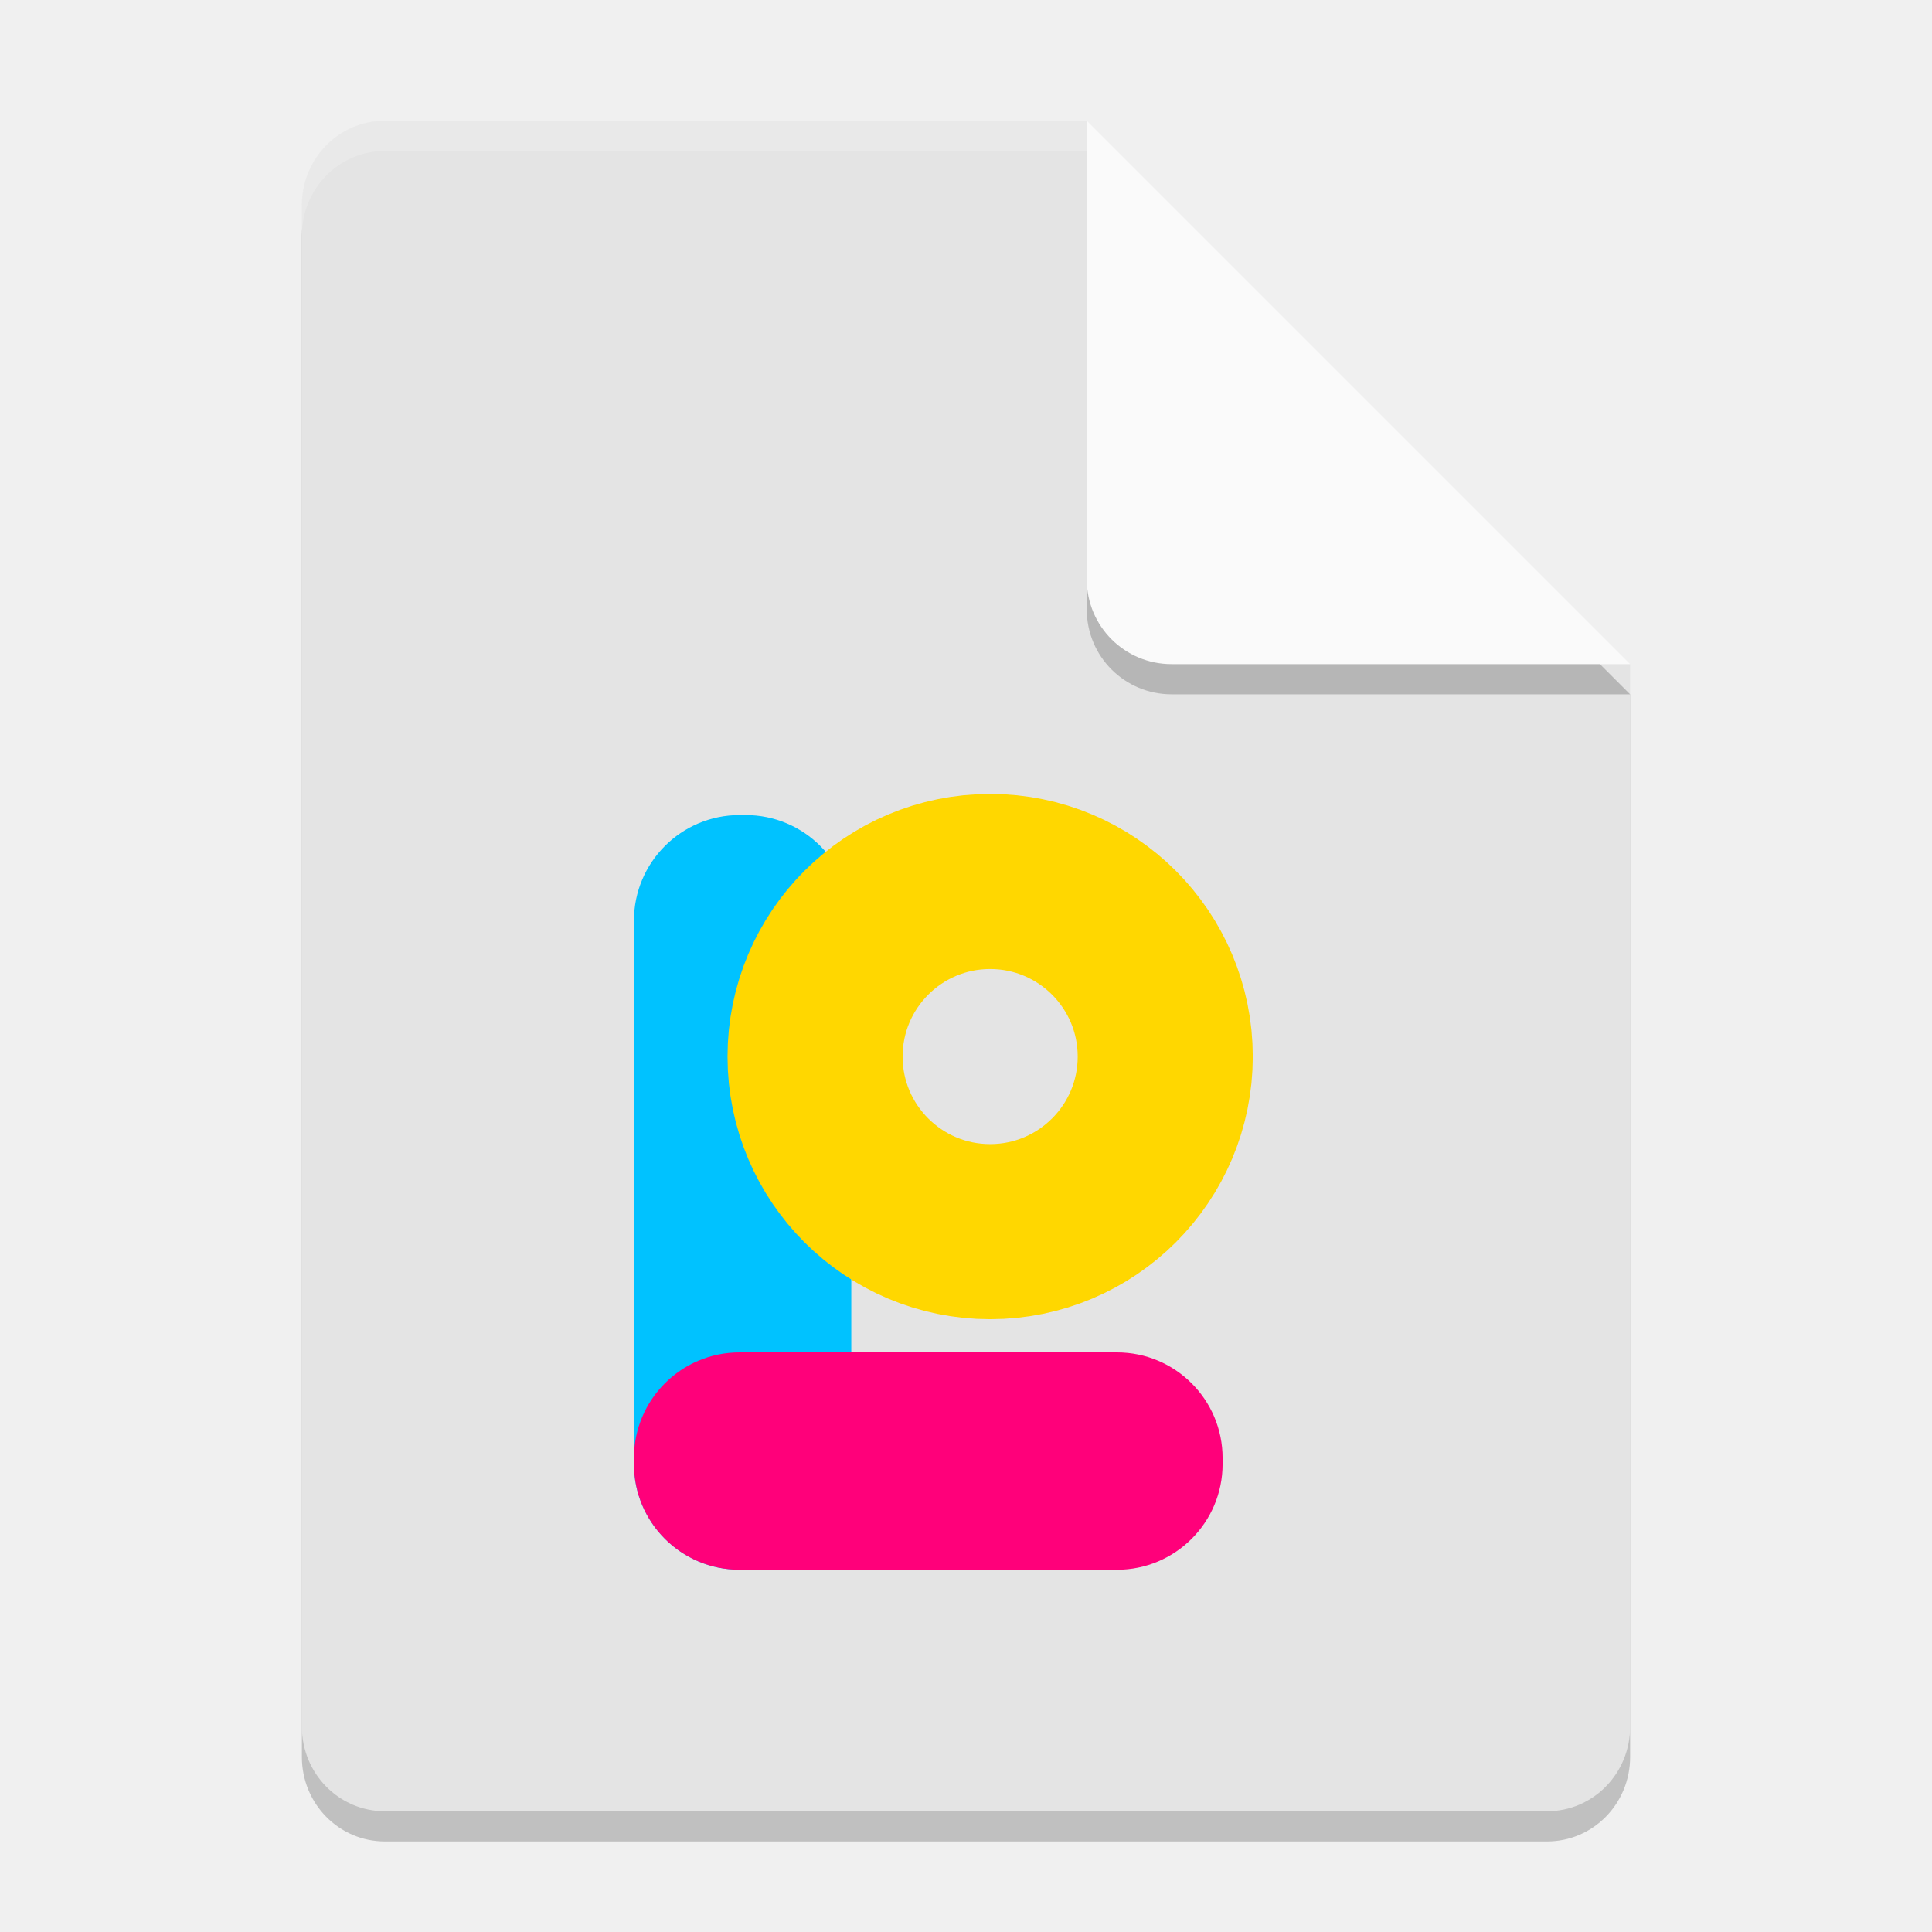
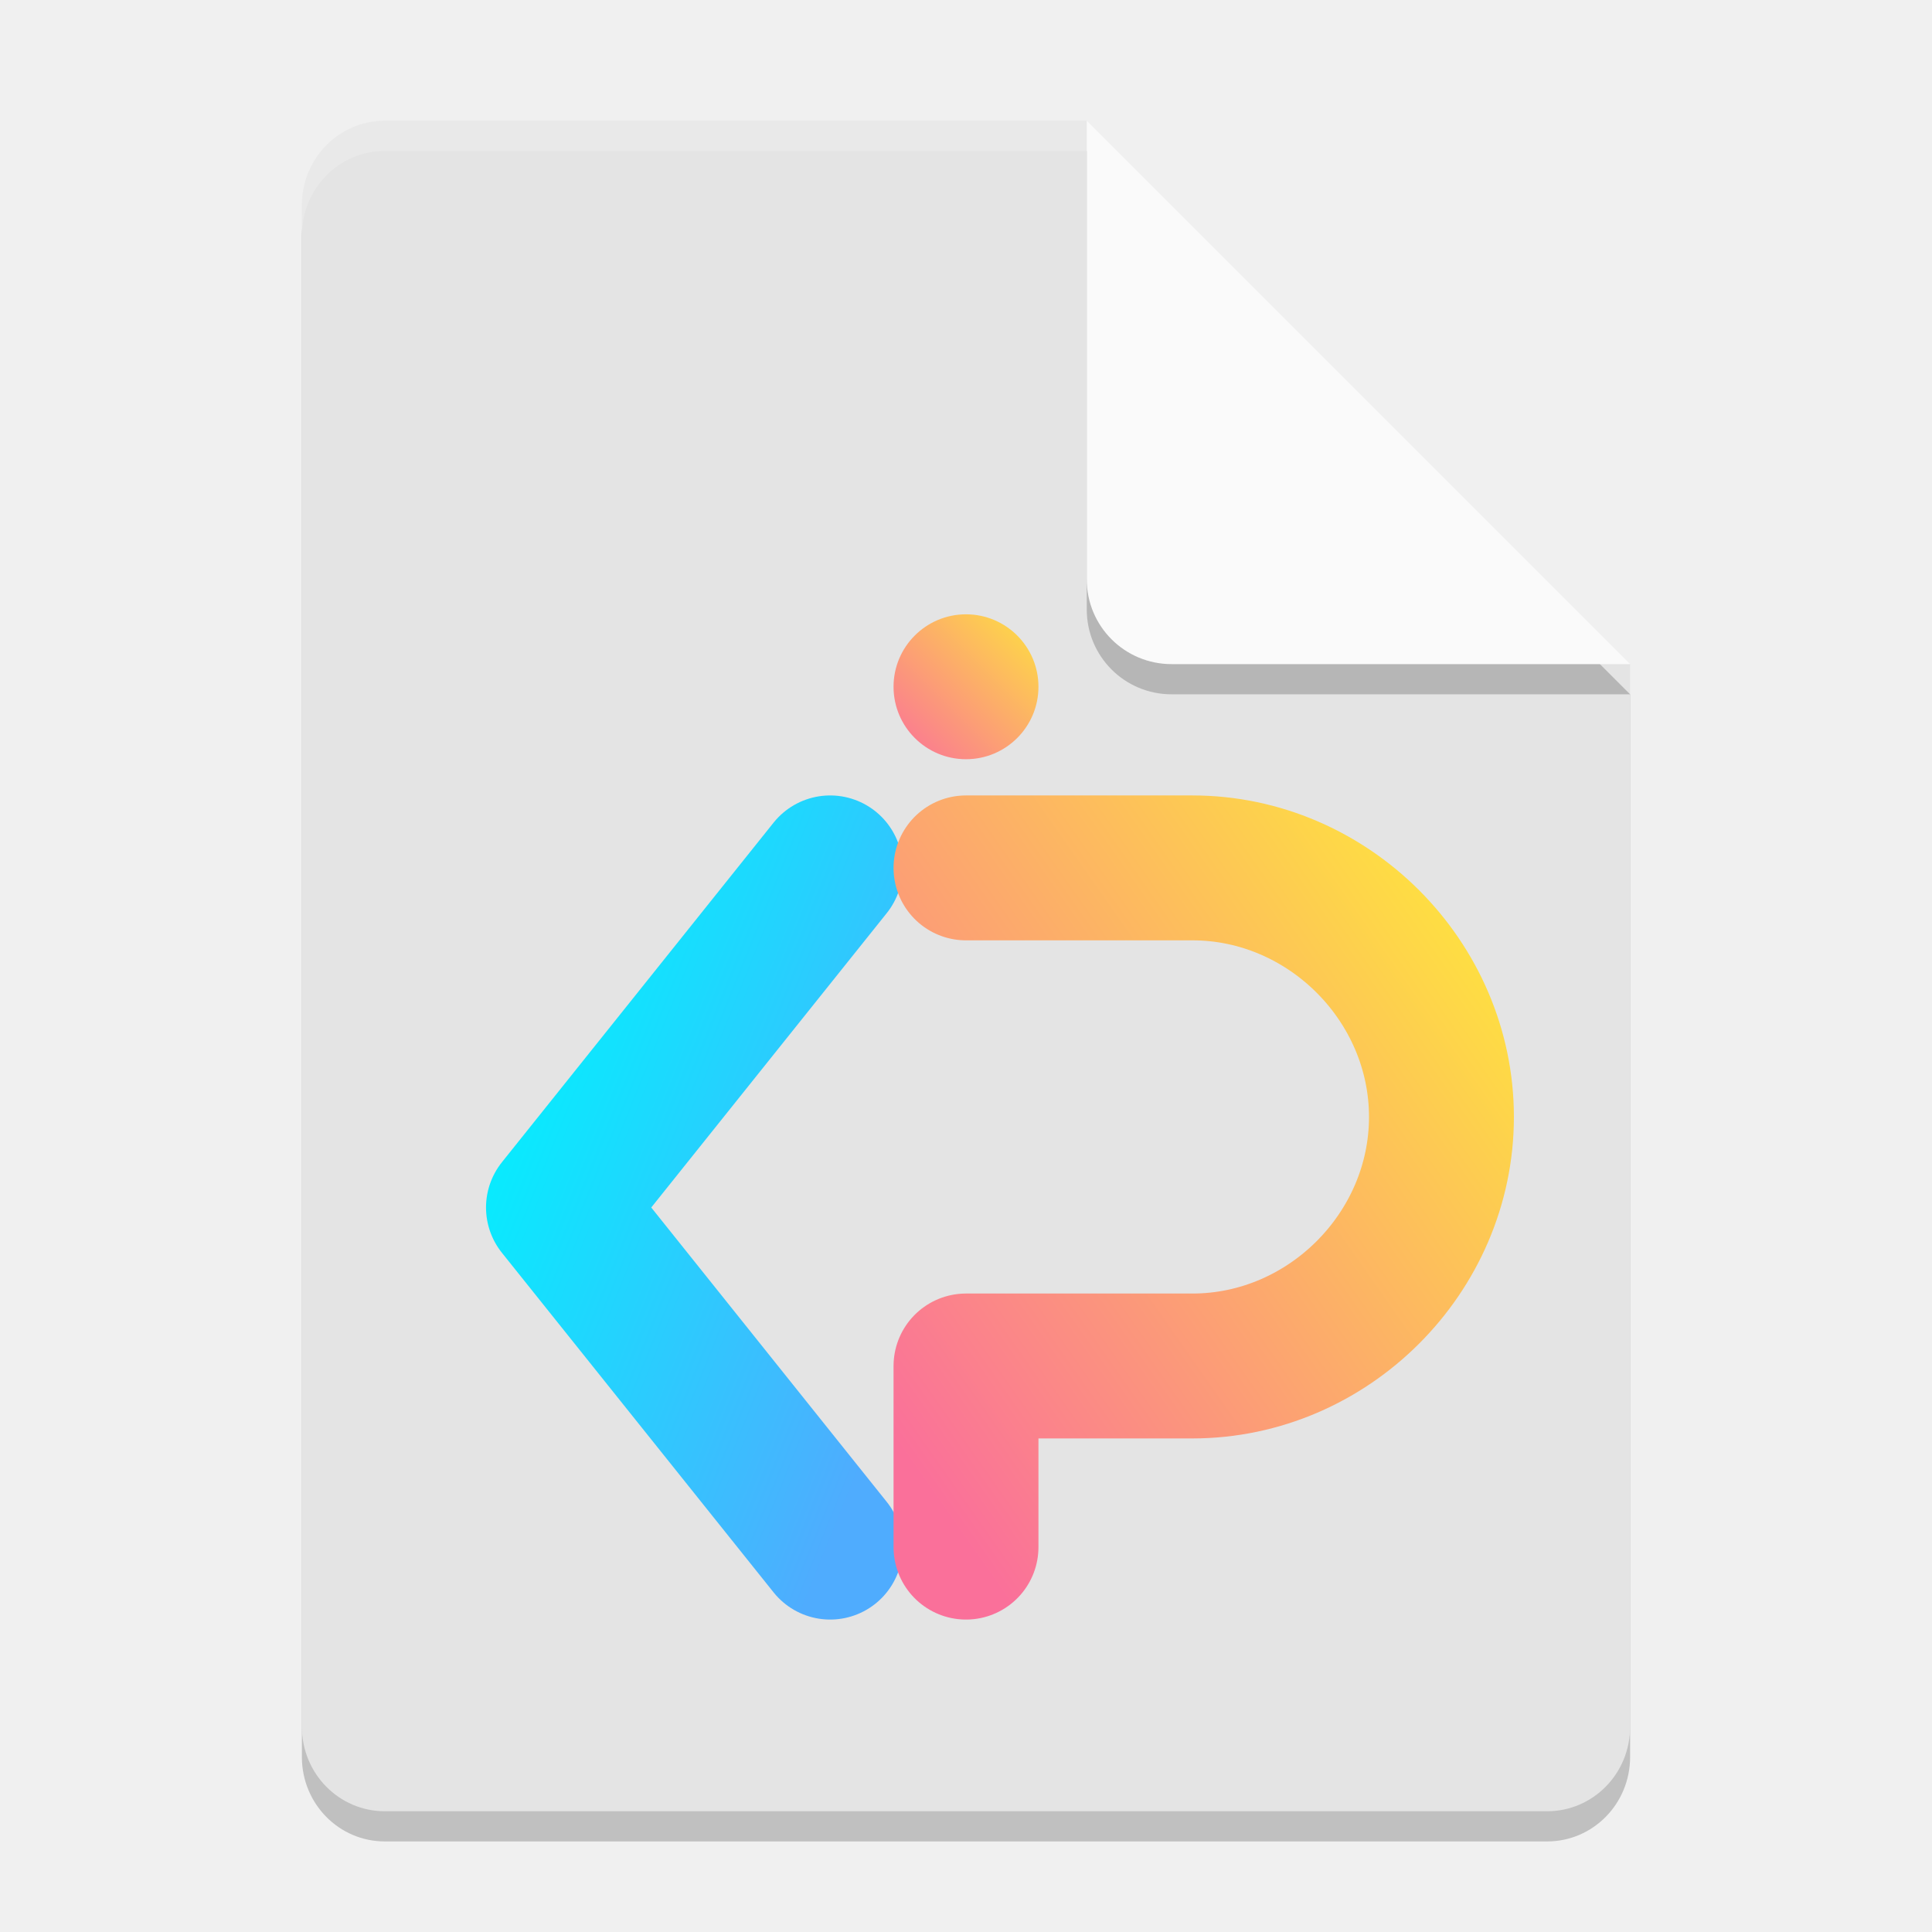
<svg xmlns="http://www.w3.org/2000/svg" viewBox="0 0 64 64" width="100%" height="100%" version="1.1">
+   <defs>
+     <linearGradient id="dtGradPriSc" x1="0%" y1="0%" x2="100%" y2="100%">
+       <stop offset="0%" stop-color="#00F2FE" />
+       <stop offset="100%" stop-color="#4FACFE" />
+     </linearGradient>
+     <linearGradient id="dtGradSecSc" x1="0%" y1="100%" x2="100%" y2="0%">
+       <stop offset="0%" stop-color="#FA709A" />
+       <stop offset="100%" stop-color="#FEE140" />
+     </linearGradient>
+   </defs>
  <path style="opacity:0.2" d="M 12.75,5 C 11.226,5 10,6.249 10,7.8 v 50.4 c 0,1.55 1.226,2.8 2.75,2.8 h 38.5 C 52.772,61 54,59.75 54,58.2 V 23 L 40,19 36,5 Z" />
  <path style="fill:#e4e4e4" d="M 12.75,4 C 11.226,4 10,5.249 10,6.8 v 50.4 c 0,1.55 1.226,2.8 2.75,2.8 h 38.5 C 52.772,60 54,58.75 54,57.2 V 22 L 40,18 36,4 Z" />
  <path style="opacity:0.2" d="M 54,23 36,5 V 20.188 C 36,21.747 37.255,23 38.812,23 Z" />
  <path style="fill:#fafafa" d="M 54,22 36,4 V 19.188 C 36,20.747 37.255,22 38.812,22 Z" />
  <path style="opacity:0.2;fill:#ffffff" d="M 12.75 4 C 11.226 4 10 5.25 10 6.801 L 10 7.801 C 10 6.25 11.226 5 12.75 5 L 36 5 L 36 4 L 12.75 4 z" />
-   <rect x="21" y="27" width="7.2" height="25" rx="3.5" fill="#00C2FF" />
-   <rect x="21" y="44.8" width="19.5" height="7.2" rx="3.5" fill="#FF007A" />
-   <circle cx="32.8" cy="35" r="5.8" fill="none" stroke="#FFD700" stroke-width="5.8" />
+   <g transform="translate(17, 25) scale(0.075)">
+     <path d="M 140 50 L 20 200 L 140 350" fill="none" stroke="url(#dtGradPriSc)" stroke-width="64" stroke-linecap="round" stroke-linejoin="round" />
+     <path d="M 200 50 L 300 50 C 360 50 410 100 410 160 C 410 220 360 270 300 270 L 200 270 L 200 350" fill="none" stroke="url(#dtGradSecSc)" stroke-width="64" stroke-linecap="round" stroke-linejoin="round" />
+     <circle cx="200" cy="-30" r="32" fill="url(#dtGradSecSc)" />
+   </g>
</svg>
